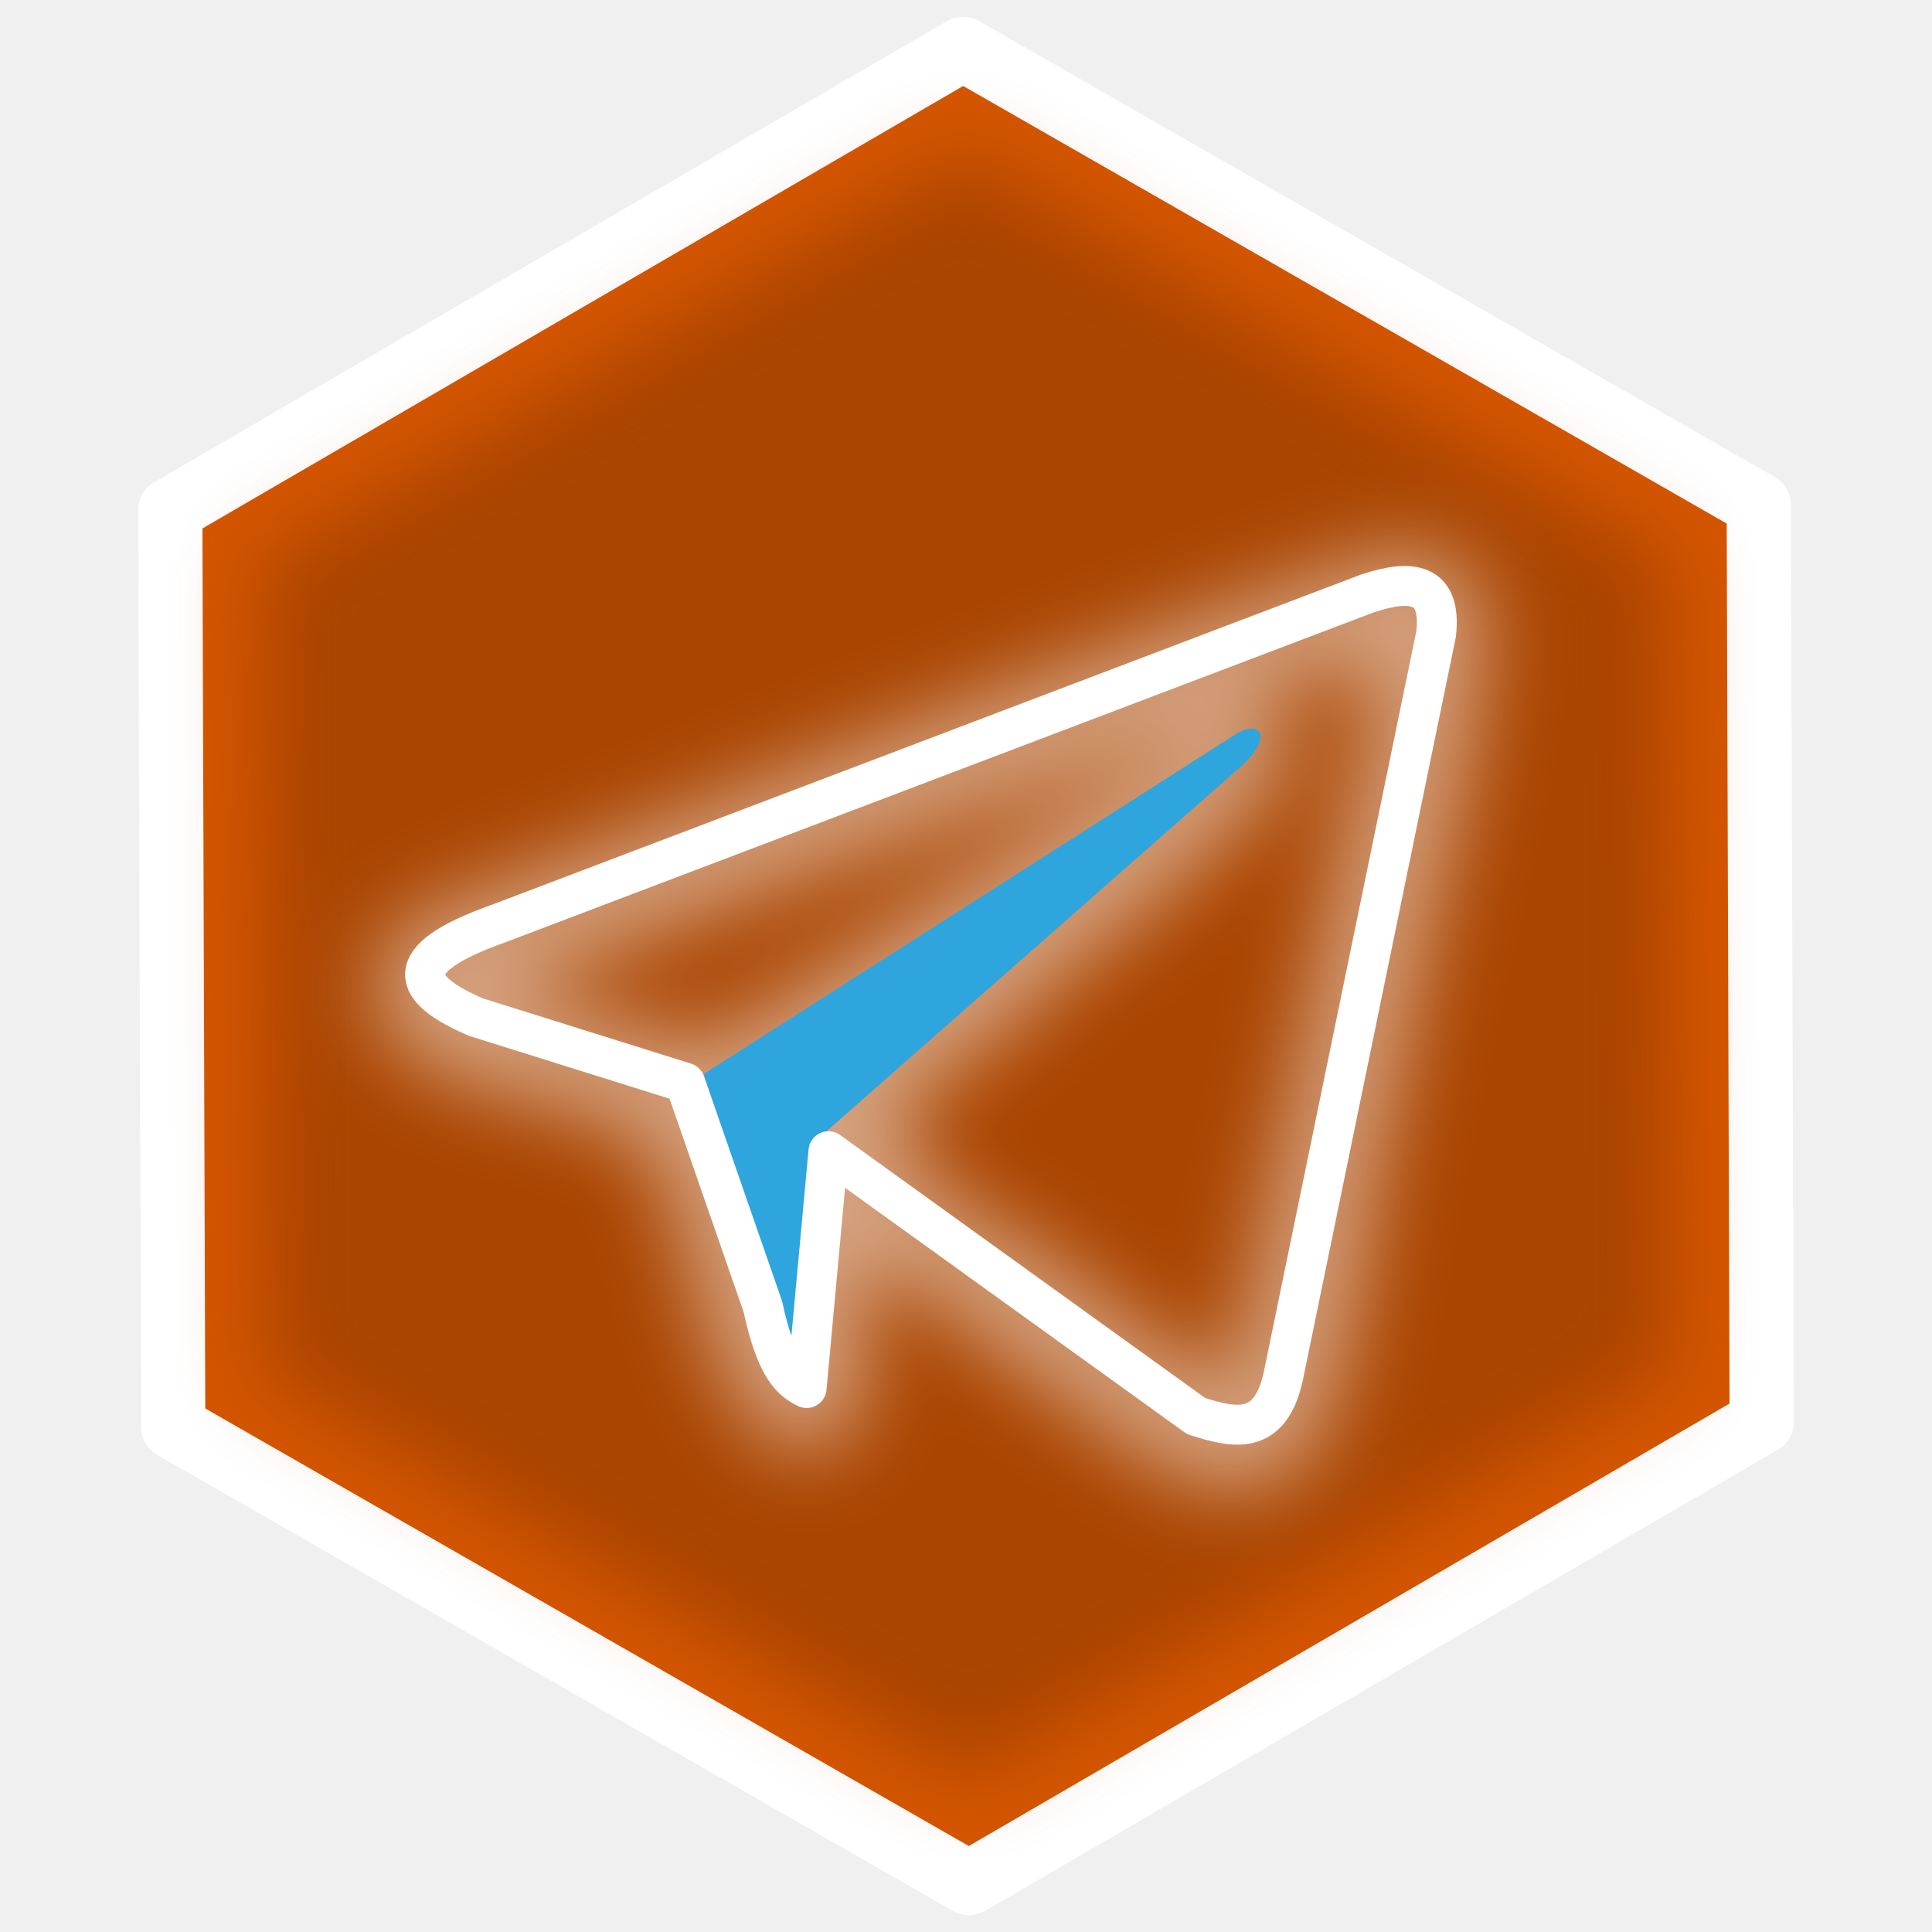
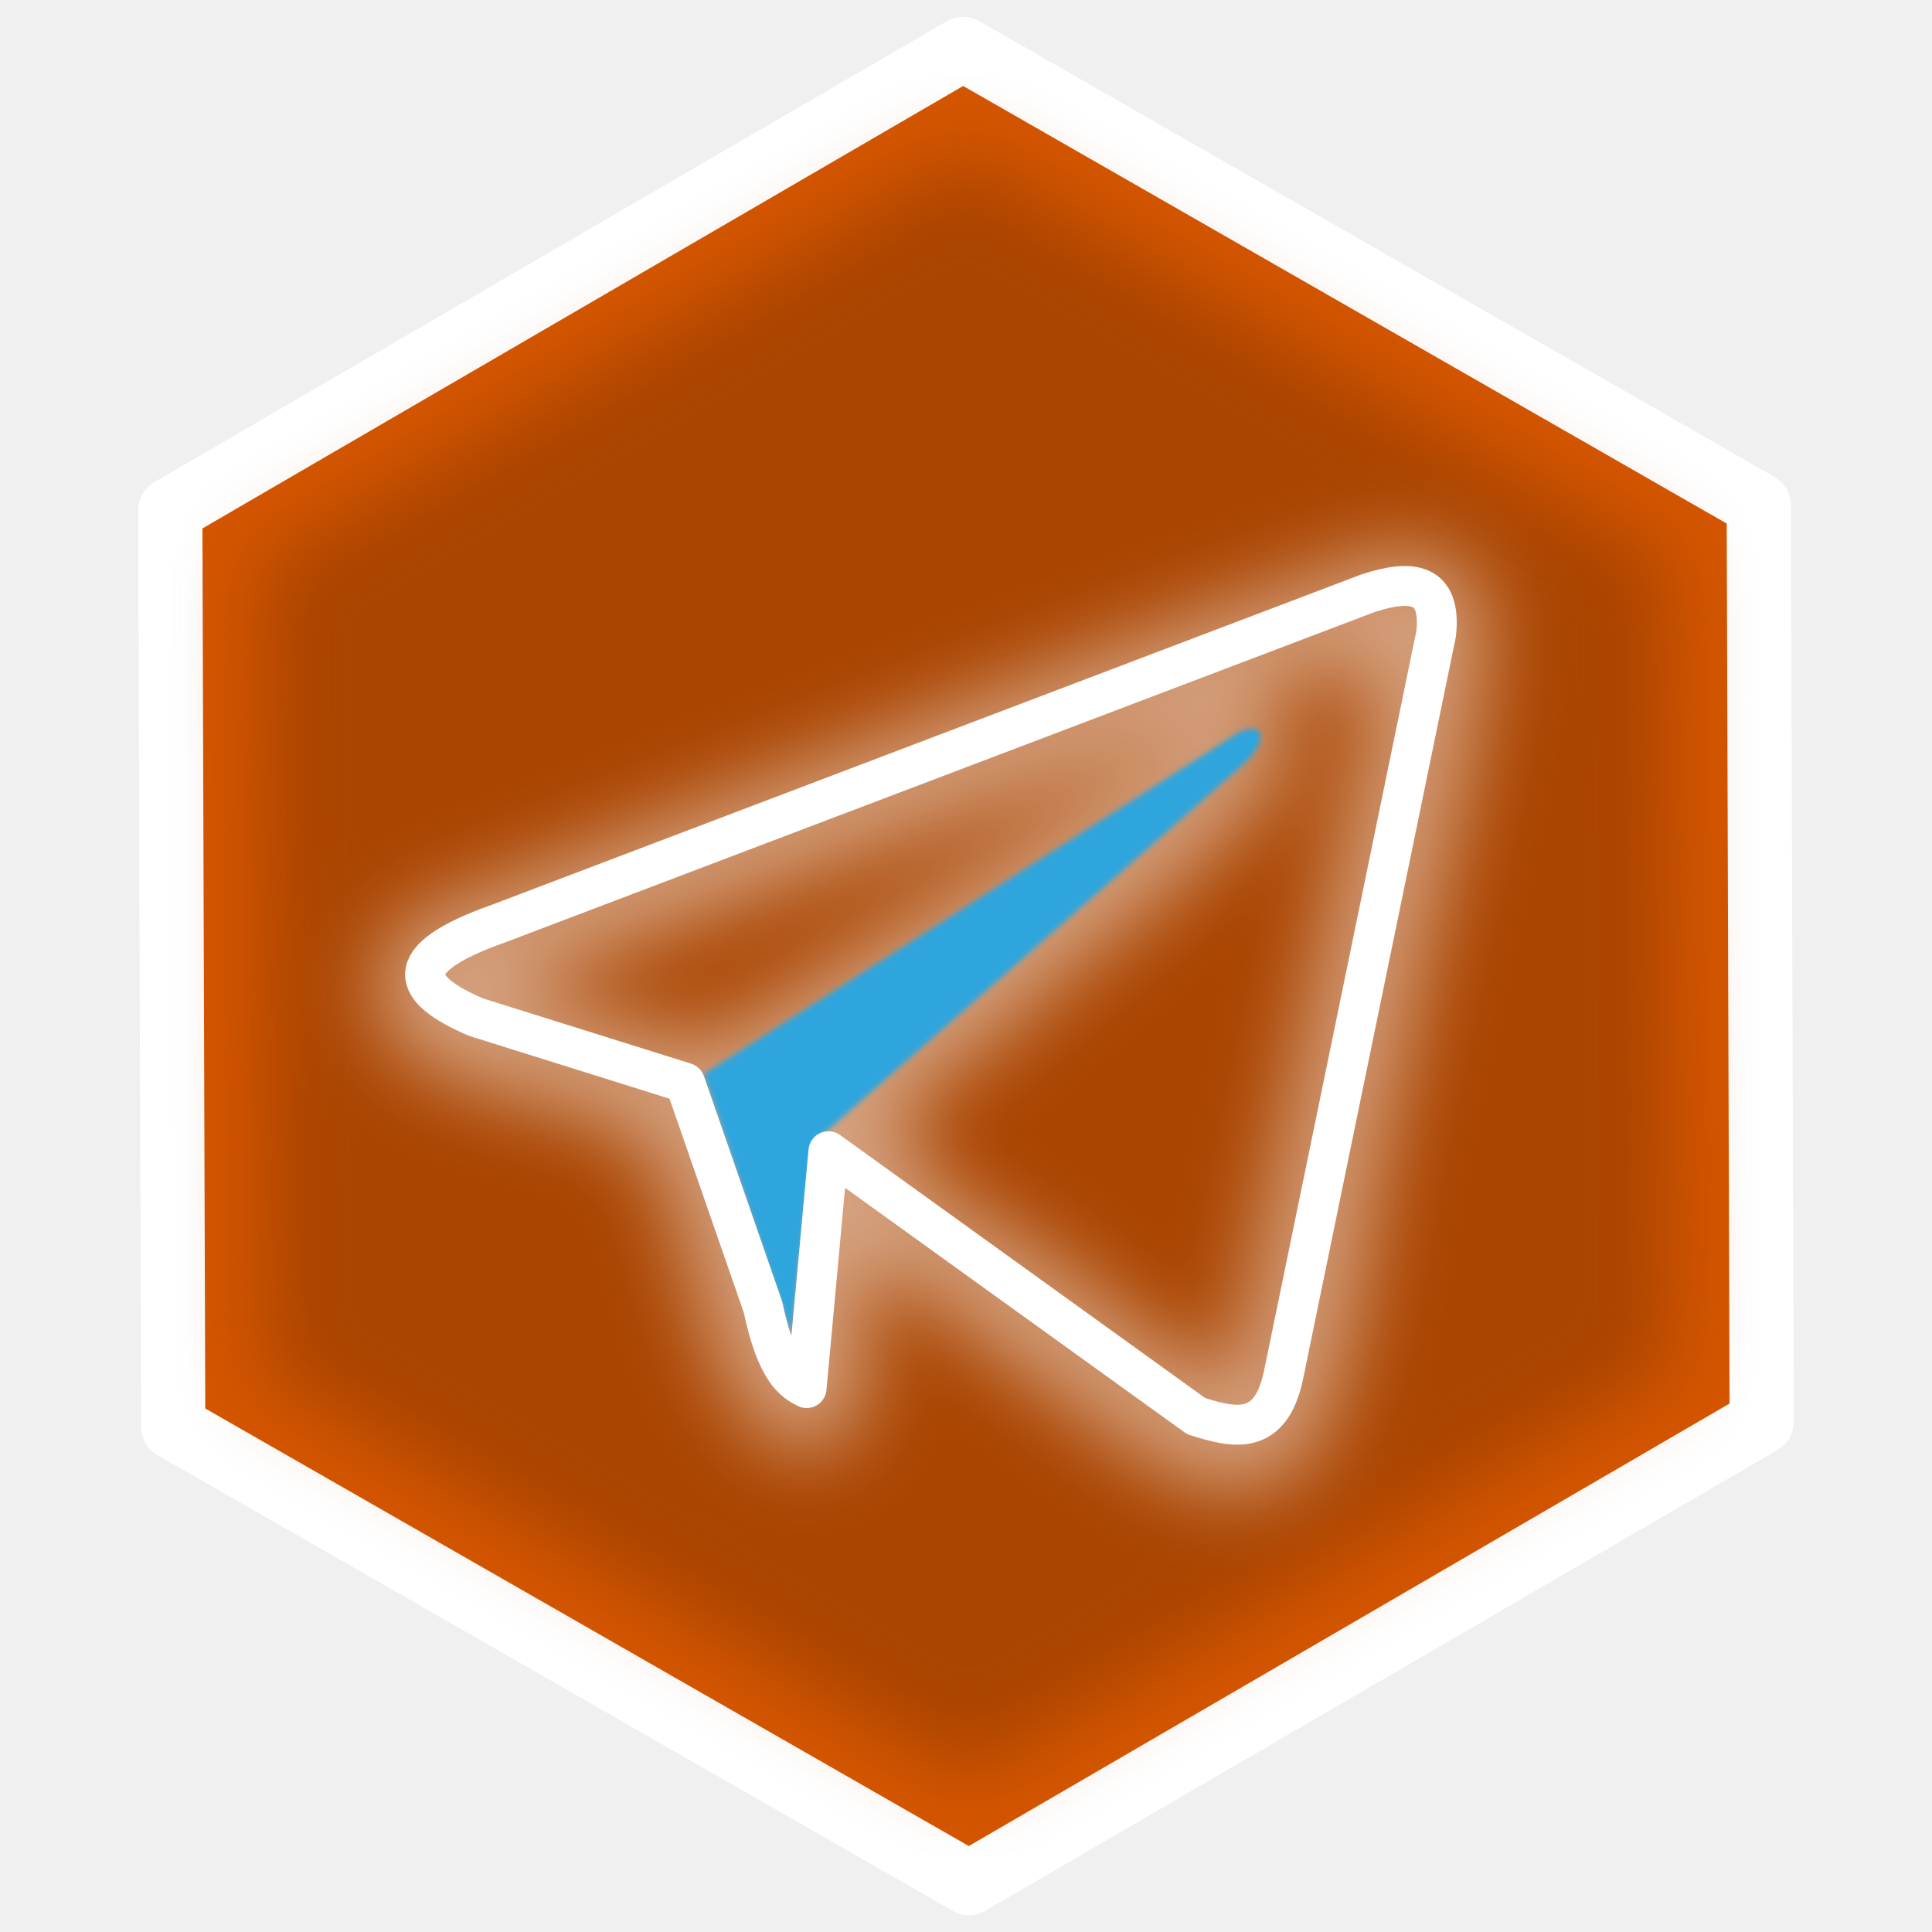
<svg xmlns="http://www.w3.org/2000/svg" width="300" height="300" viewBox="0 0 300 300" id="svg4352" version="1.1">
  <defs id="defs4354">
    <filter style="color-interpolation-filters:sRGB" id="filter7198-3" x="-0.065" width="1.129" y="-0.056" height="1.112">
      <feGaussianBlur stdDeviation="2.668" id="feGaussianBlur7200-6" />
    </filter>
    <filter style="color-interpolation-filters:sRGB" id="filter5824" x="-0.089" width="1.178" y="-0.105" height="1.209">
      <feGaussianBlur stdDeviation="2.56" id="feGaussianBlur5826" />
    </filter>
+     <filter style="color-interpolation-filters:sRGB" id="filter6703" x="-0.013" width="1.025" y="-0.011" height="1.023">
+       <feGaussianBlur stdDeviation="0.452" id="feGaussianBlur6705" />
+     </filter>
  </defs>
  <g id="layer1" transform="translate(0,-752.3621)">
-     <g style="display:inline;opacity:1" id="g7548" transform="matrix(2.492285,0,0,2.492285,-2202.975,-1873.479)">
-       <g transform="translate(1034.017,566.2767)" id="g7532">
+     <g id="g6717">
+       <g transform="matrix(2.492285,0,0,2.492285,374.0903,-462.156)" id="g7532">
        <path transform="matrix(0.9999914,0.00415094,-0.00415094,0.9999914,-160.6825,78.20362)" d="m 122.41,497.2 -49.273,28.934 -49.694,-28.204 -0.421,-57.138 49.273,-28.934 49.694,28.205 z" id="path7534" style="color:#000000;clip-rule:nonzero;display:inline;overflow:visible;visibility:visible;opacity:1;isolation:auto;mix-blend-mode:normal;color-interpolation:sRGB;color-interpolation-filters:linearRGB;solid-color:#000000;solid-opacity:1;fill:#d45500;fill-opacity:1;fill-rule:evenodd;stroke:#ffffff;stroke-width:4;stroke-linecap:round;stroke-linejoin:round;stroke-miterlimit:4;stroke-dasharray:none;stroke-dashoffset:0;stroke-opacity:1;color-rendering:auto;image-rendering:auto;shape-rendering:auto;text-rendering:auto;enable-background:accumulate" />
        <path style="color:#000000;clip-rule:nonzero;display:inline;overflow:visible;visibility:visible;opacity:1;isolation:auto;mix-blend-mode:normal;color-interpolation:sRGB;color-interpolation-filters:linearRGB;solid-color:#000000;solid-opacity:1;fill:#aa4400;fill-opacity:1;fill-rule:evenodd;stroke:none;stroke-width:4;stroke-linecap:round;stroke-linejoin:round;stroke-miterlimit:4;stroke-dasharray:none;stroke-dashoffset:0;stroke-opacity:1;filter:url(#filter7198-3);color-rendering:auto;image-rendering:auto;shape-rendering:auto;text-rendering:auto;enable-background:accumulate" id="path7536" d="m 122.41,497.2 -49.273,28.934 -49.694,-28.204 -0.421,-57.138 49.273,-28.934 49.694,28.205 z" transform="matrix(0.8833834,0.0036669,-0.0036669,0.8833834,-152.4302,132.9274)" />
      </g>
-       <g id="g7538" transform="translate(1.716774,-0.56357)">
-         <path style="color:#000000;font-style:normal;font-variant:normal;font-weight:normal;font-stretch:normal;font-size:medium;line-height:normal;font-family:sans-serif;text-indent:0;text-align:start;text-decoration:none;text-decoration-line:none;text-decoration-style:solid;text-decoration-color:#000000;letter-spacing:normal;word-spacing:normal;text-transform:none;direction:ltr;block-progression:tb;writing-mode:lr-tb;baseline-shift:baseline;text-anchor:start;white-space:normal;clip-rule:nonzero;display:inline;overflow:visible;visibility:visible;opacity:0.5;isolation:auto;mix-blend-mode:normal;color-interpolation:sRGB;color-interpolation-filters:linearRGB;solid-color:#000000;solid-opacity:1;fill:#ffffff;fill-opacity:1;fill-rule:evenodd;stroke:none;stroke-width:2.486;stroke-linecap:round;stroke-linejoin:round;stroke-miterlimit:4;stroke-dasharray:none;stroke-dashoffset:0;stroke-opacity:1;filter:url(#filter5824);color-rendering:auto;image-rendering:auto;shape-rendering:auto;text-rendering:auto;enable-background:accumulate" d="m 969.056,1088.272 c -20.105,6.747 -39.849,14.888 -59.711,22.402 -4.792,1.442 -5.101,8.236 -0.338,9.924 4.178,2.518 10.43,2.193 13.678,5.411 3.132,5.697 2.559,13.792 7.836,18.108 3.91,2.52 6.502,-3.059 5.531,-6.317 -1.314,-10.128 6.933,0.74 11.021,2.476 4.3,3.136 11.193,10.077 16.538,4.831 4.047,-7.293 3.488,-16.422 5.965,-24.325 1.373,-9.527 4.975,-18.918 5.234,-28.519 -0.481,-2.634 -3.152,-4.345 -5.754,-3.992 z m -10.059,51.723 c -4.009,-0.715 -8.799,-6.138 -13.047,-8.52 -6.213,-3.602 -11.512,-7.251 -2.758,-11.603 6.145,-6.317 14.34,-11.051 19.438,-18.193 1.895,-3.458 -6.073,-3.128 -1.505,-3.847 8.923,-5.875 6.646,1.406 4.891,8.072 -2.339,11.364 -4.679,22.727 -7.018,34.091 z m -0.436,-41.184 c -10.936,6.756 -21.768,13.992 -32.709,20.553 -1.646,-1.544 -15.305,-2.734 -9.589,-4.49 14.041,-5.33 28.548,-10.854 42.298,-16.063 z m -28.102,37.412 c -1.403,0.796 -0.082,-0.424 0,0 z" id="path7540" />
-         <g id="g7542" transform="translate(1250.281,-112.8972)">
-           <path id="path7544" d="m -324.244,1233.967 33.213,-21.21 c 1.398,-0.837 2.316,0.111 0.388,1.942 l -25.892,22.785 c -0.589,0.5 -0.828,0.734 -0.936,1.451 l -1.29,11.409 z" style="fill:#2ea5dd;fill-opacity:1;fill-rule:evenodd;stroke:none;stroke-width:1px;stroke-linecap:butt;stroke-linejoin:miter;stroke-opacity:1" />
-           <path id="path7546" d="m -338.406,1230.426 c -4.016,-1.718 -4.941,-3.591 1.359,-5.825 l 54.171,-20.581 c 2.733,-0.905 4.629,-0.693 4.272,2.524 l -9.514,46.21 c -0.818,3.825 -3.097,3.264 -5.436,2.524 l -22.911,-16.504 -1.359,14.756 c -0.841,-0.422 -1.877,-1.084 -2.718,-5.048 l -4.854,-13.979 z" style="fill:none;fill-rule:evenodd;stroke:#ffffff;stroke-width:2.486;stroke-linecap:round;stroke-linejoin:round;stroke-miterlimit:4;stroke-dasharray:none;stroke-opacity:1" />
+       <g id="g6711">
+         <path style="color:#000000;font-style:normal;font-variant:normal;font-weight:normal;font-stretch:normal;font-size:medium;line-height:normal;font-family:sans-serif;text-indent:0;text-align:start;text-decoration:none;text-decoration-line:none;text-decoration-style:solid;text-decoration-color:#000000;letter-spacing:normal;word-spacing:normal;text-transform:none;direction:ltr;block-progression:tb;writing-mode:lr-tb;baseline-shift:baseline;text-anchor:start;white-space:normal;clip-rule:nonzero;display:inline;overflow:visible;visibility:visible;opacity:0.5;isolation:auto;mix-blend-mode:normal;color-interpolation:sRGB;color-interpolation-filters:linearRGB;solid-color:#000000;solid-opacity:1;fill:#ffffff;fill-opacity:1;fill-rule:evenodd;stroke:none;stroke-width:2.486;stroke-linecap:round;stroke-linejoin:round;stroke-miterlimit:4;stroke-dasharray:none;stroke-dashoffset:0;stroke-opacity:1;filter:url(#filter5824);color-rendering:auto;image-rendering:auto;shape-rendering:auto;text-rendering:auto;enable-background:accumulate" d="m 969.056,1088.272 c -20.105,6.747 -39.849,14.888 -59.711,22.402 -4.792,1.442 -5.101,8.236 -0.338,9.924 4.178,2.518 10.43,2.193 13.678,5.411 3.132,5.697 2.559,13.792 7.836,18.108 3.91,2.52 6.502,-3.059 5.531,-6.317 -1.314,-10.128 6.933,0.74 11.021,2.476 4.3,3.136 11.193,10.077 16.538,4.831 4.047,-7.293 3.488,-16.422 5.965,-24.325 1.373,-9.527 4.975,-18.918 5.234,-28.519 -0.481,-2.634 -3.152,-4.345 -5.754,-3.992 z m -10.059,51.723 c -4.009,-0.715 -8.799,-6.138 -13.047,-8.52 -6.213,-3.602 -11.512,-7.251 -2.758,-11.603 6.145,-6.317 14.34,-11.051 19.438,-18.193 1.895,-3.458 -6.073,-3.128 -1.505,-3.847 8.923,-5.875 6.646,1.406 4.891,8.072 -2.339,11.364 -4.679,22.727 -7.018,34.091 z m -0.436,-41.184 c -10.936,6.756 -21.768,13.992 -32.709,20.553 -1.646,-1.544 -15.305,-2.734 -9.589,-4.49 14.041,-5.33 28.548,-10.854 42.298,-16.063 z m -28.102,37.412 c -1.403,0.796 -0.082,-0.424 0,0 z" id="path7540" transform="matrix(2.492285,0,0,2.492285,-2198.696,-1874.884)" />
+         <g id="g6707">
+           <path id="path7544" d="m 109.251,919.142 82.777,-52.86 c 3.485,-2.085 5.773,0.277 0.968,4.839 l -64.53,56.788 c -1.467,1.247 -2.064,1.828 -2.334,3.617 l -3.216,28.435 z" style="fill:#2ea5dd;fill-opacity:1;fill-rule:evenodd;stroke:none;stroke-width:1px;stroke-linecap:butt;stroke-linejoin:miter;stroke-opacity:1;filter:url(#filter6703)" />
+           <path id="path7546" d="m 73.956,910.317 c -10.008,-4.282 -12.315,-8.95 3.387,-14.517 l 135.009,-51.294 c 6.812,-2.255 11.538,-1.727 10.646,6.291 l -23.711,115.169 c -2.038,9.533 -7.719,8.135 -13.549,6.291 l -57.101,-41.132 -3.387,36.777 c -2.097,-1.052 -4.678,-2.702 -6.775,-12.582 l -12.098,-34.841 z" style="fill:none;fill-rule:evenodd;stroke:#ffffff;stroke-width:6.195;stroke-linecap:round;stroke-linejoin:round;stroke-miterlimit:4;stroke-dasharray:none;stroke-opacity:1" />
        </g>
      </g>
    </g>
  </g>
</svg>
